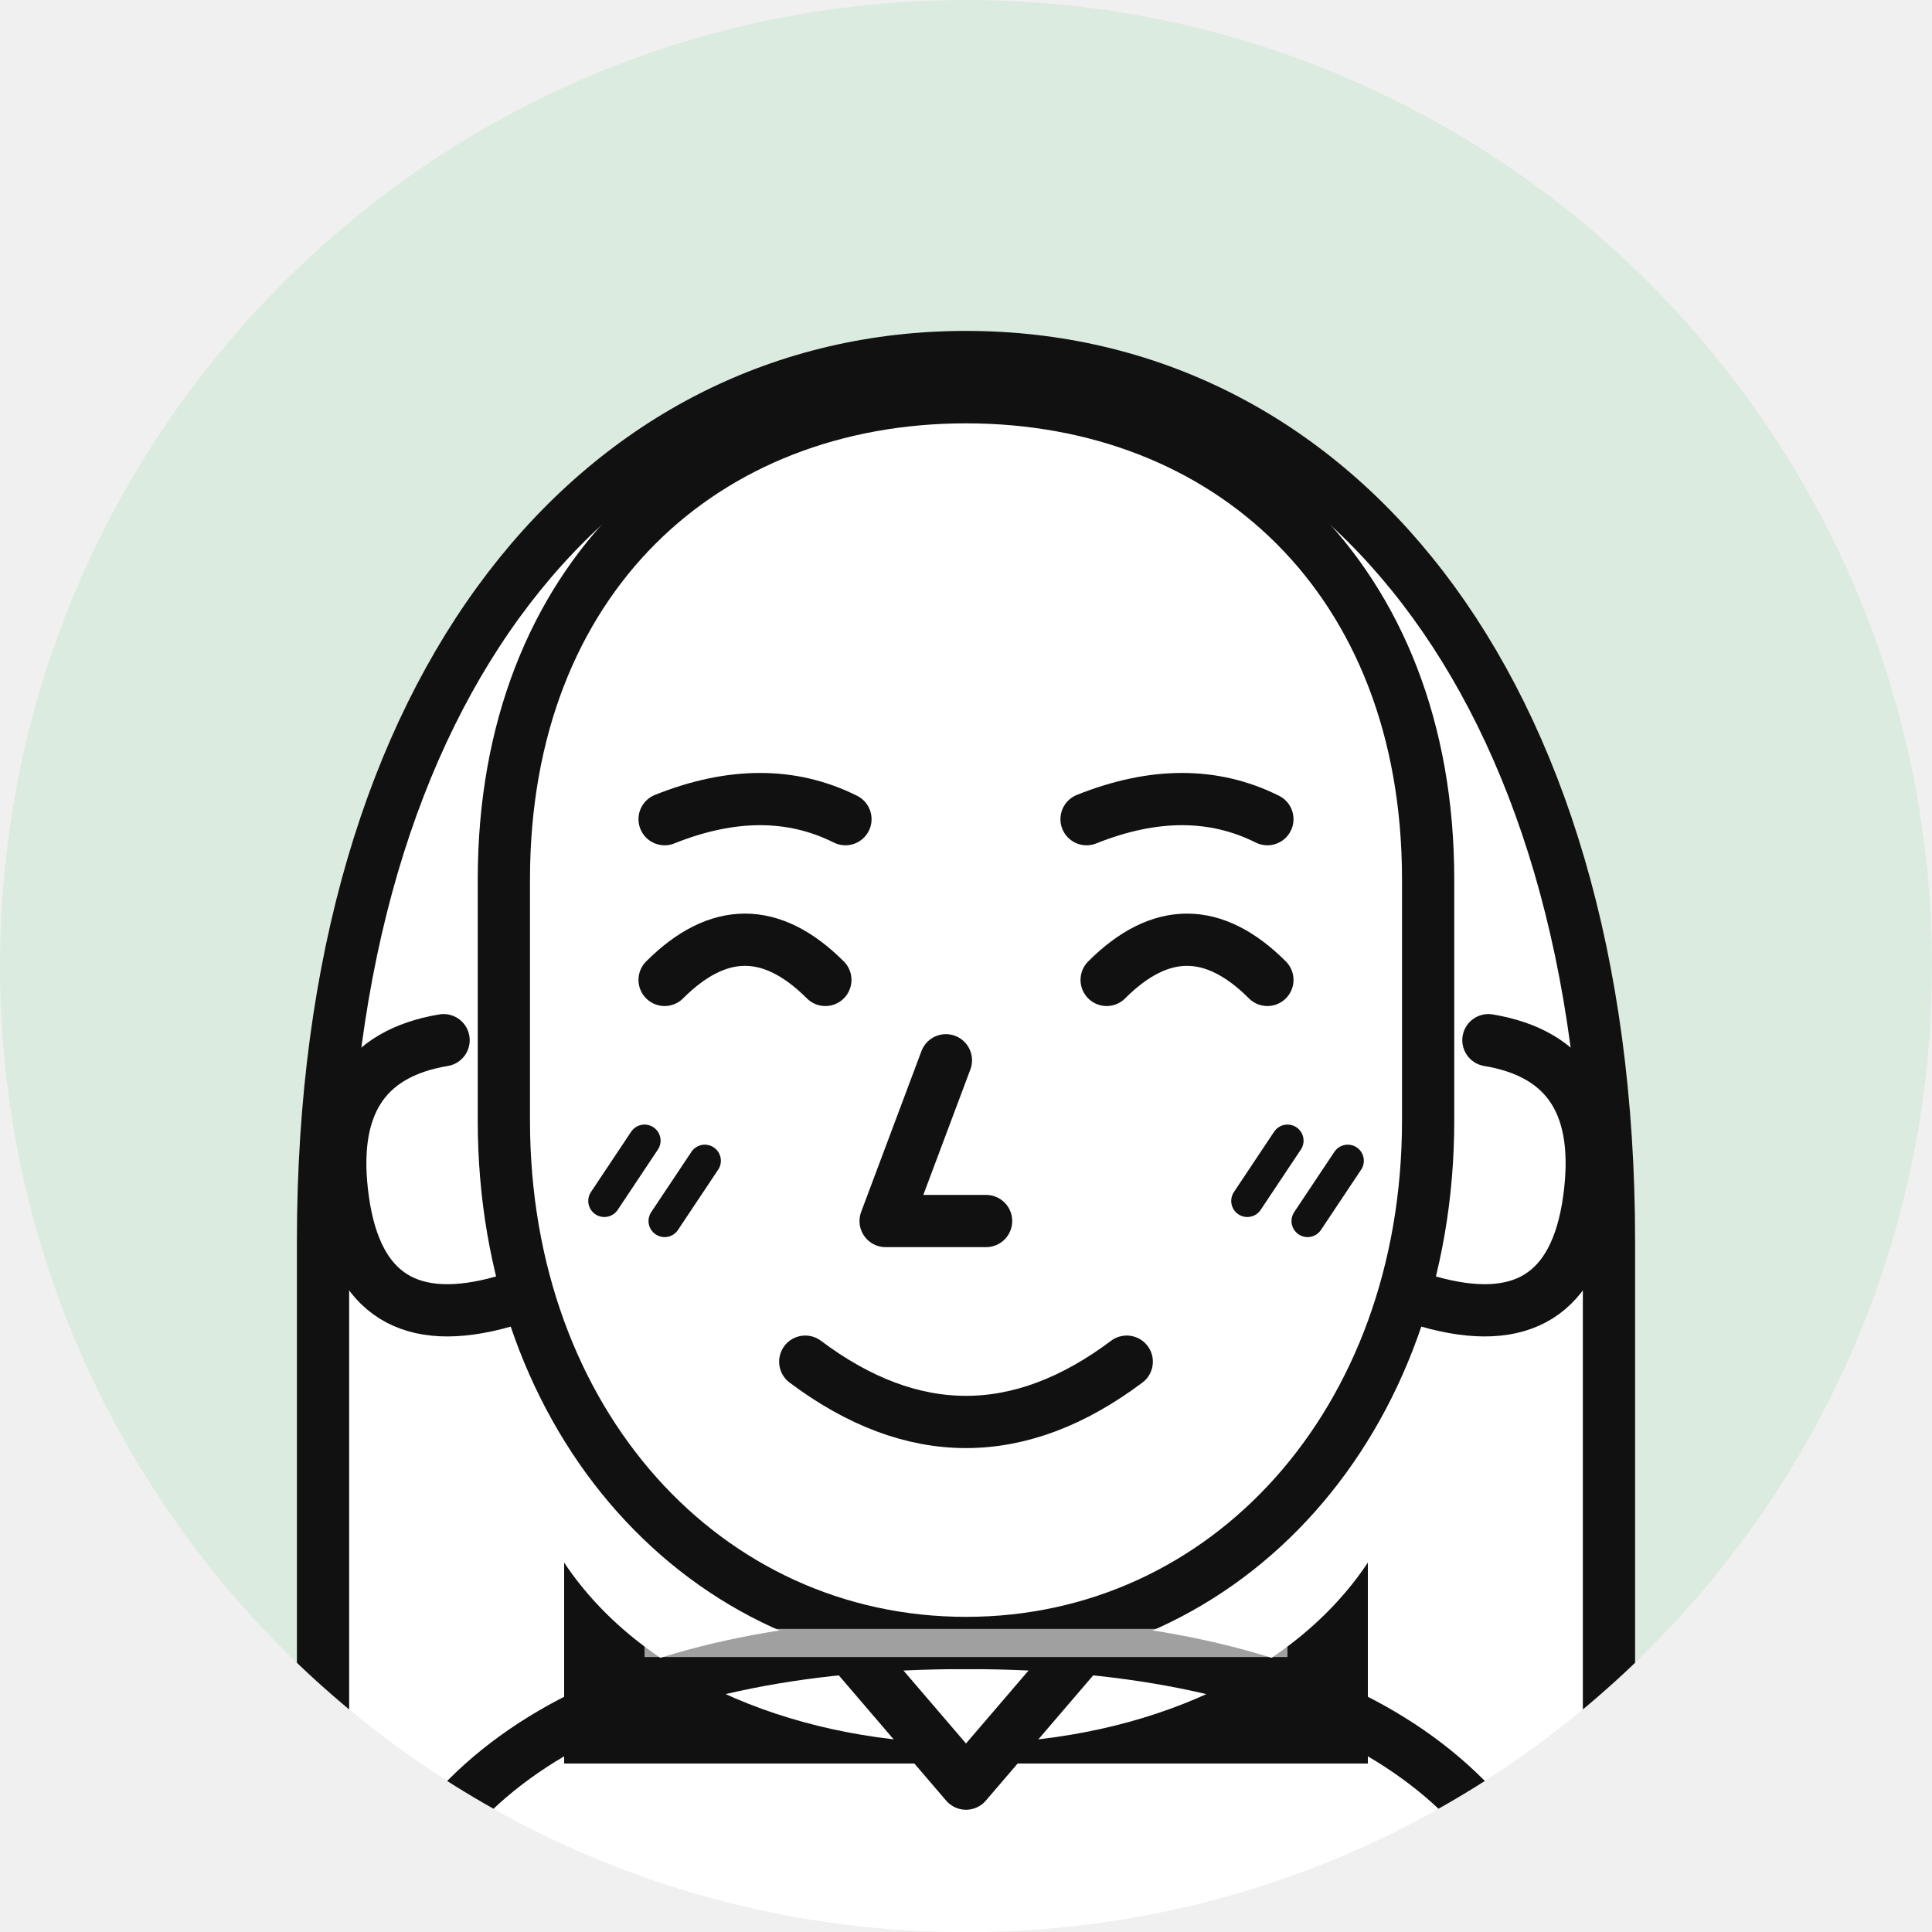
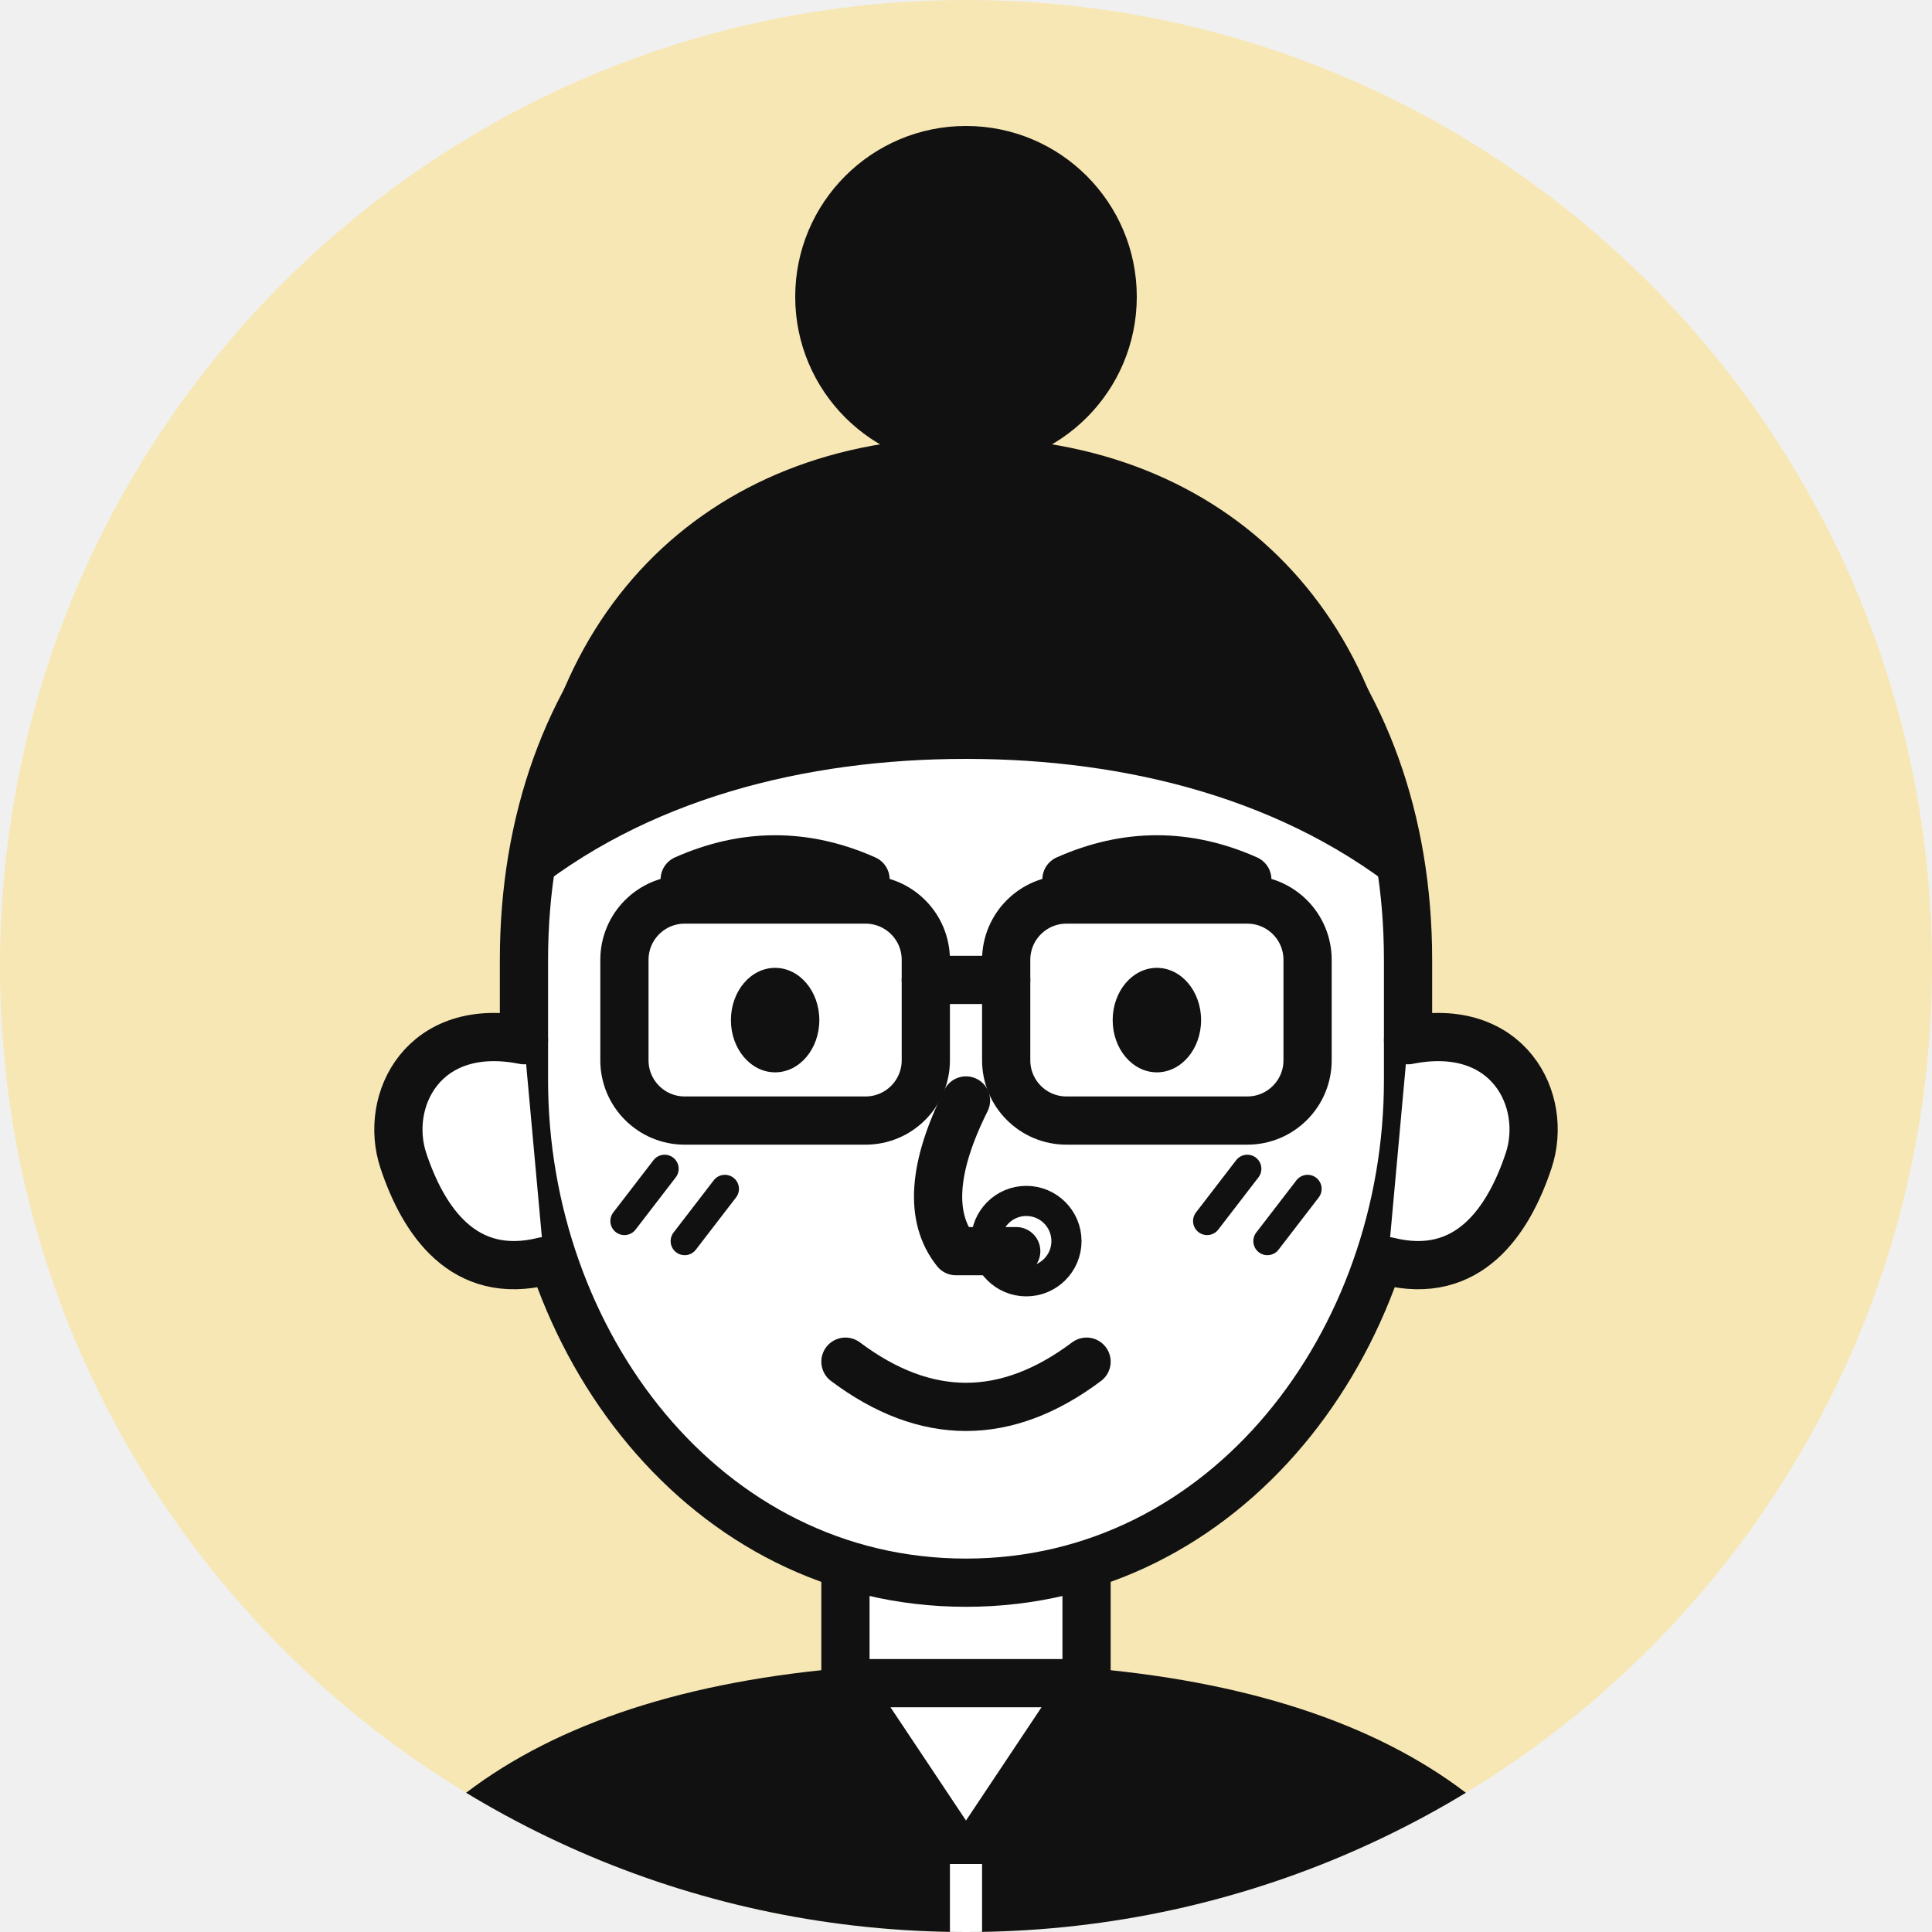
<svg xmlns="http://www.w3.org/2000/svg" viewBox="0 0 100 100">
  <defs>
    <clipPath id="c9">
      <circle cx="50" cy="50" r="50" />
    </clipPath>
  </defs>
  <g clip-path="url(#c9)">
-     <rect width="100" height="100" fill="#DCEBDF" />
+     <rect width="100" height="100" fill="#F7E7B4" />
    <g transform="translate(50 58) scale(1.04) translate(-50 -56)">
-       <path d="M18 62c0-28 14-44 32-44s32 16 32 44v38H18z" fill="#fff" stroke="#111" stroke-width="2.6" stroke-linecap="round" stroke-linejoin="round" />
-       <path d="M32 30q18-10 36 0" fill="none" stroke="#111" stroke-width="1.6" />
-       <path d="M20 100c2-12 13-18 30-18s28 6 30 18" fill="#fff" stroke="#111" stroke-width="2.6" stroke-linecap="round" stroke-linejoin="round" />
-       <path d="M44 82l6 7 6-7" fill="none" stroke="#111" stroke-width="2.6" stroke-linecap="round" stroke-linejoin="round" />
-       <path d="M24 52q-6 1-5 8t8 5" fill="#fff" stroke="#111" stroke-width="2.6" stroke-linecap="round" stroke-linejoin="round" />
-       <path d="M76 52q6 1 5 8t-8 5" fill="#fff" stroke="#111" stroke-width="2.6" stroke-linecap="round" stroke-linejoin="round" />
-       <path d="M27 44c0-15 10-24 23-24s23 9 23 24v12c0 15-10 26-23 26s-23-11-23-26z" fill="#fff" stroke="#111" stroke-width="2.6" stroke-linecap="round" stroke-linejoin="round" />
-       <path d="M49 53l-3 8h5" fill="none" stroke="#111" stroke-width="2.6" stroke-linecap="round" stroke-linejoin="round" />
-       <path d="M35 49q4-4 8 0M57 49q4-4 8 0" fill="none" stroke="#111" stroke-width="2.6" stroke-linecap="round" stroke-linejoin="round" />
-       <path d="M42 68q8 6 16 0" fill="none" stroke="#111" stroke-width="2.6" stroke-linecap="round" stroke-linejoin="round" />
-       <path d="M35 41q5-2 9 0M56 41q5-2 9 0" fill="none" stroke="#111" stroke-width="2.6" stroke-linecap="round" stroke-linejoin="round" />
-       <path d="M32 60l2-3M35 61l2-3M64 60l2-3M67 61l2-3" stroke="#111" stroke-width="1.6" stroke-linecap="round" />
-       <path d="M30 78c4 6 12 9 20 9s16-3 20-9v10H30z" fill="#111" />
-       <path d="M34 82h32" stroke="#fff" stroke-width="1.4" opacity=".6" />
+       <circle cx="50" cy="15" r="8.5" fill="#111" />
+       <path d="M18 100c3-11 14-17 32-17s29 6 32 17" fill="#111" />
+       <path d="M44 84l6 9 6-9" fill="#fff" stroke="#111" stroke-width="2.4" stroke-linecap="round" stroke-linejoin="round" />
+       <path d="M50 93v7" stroke="#fff" stroke-width="1.6" />
+       <path d="M44 76v8h12v-8" fill="#fff" stroke="#111" stroke-width="2.4" stroke-linecap="round" stroke-linejoin="round" />
+       <path d="M28 48c0-14 9-24 22-24s22 10 22 24v6c0 13-9 25-22 25s-22-12-22-25z" fill="#fff" stroke="#111" stroke-width="2.4" stroke-linecap="round" stroke-linejoin="round" />
+       <path d="M28 52c-5-1-7 3-6 6s3 6 7 5M72 52c5-1 7 3 6 6s-3 6-7 5" fill="#fff" stroke="#111" stroke-width="2.4" stroke-linecap="round" stroke-linejoin="round" />
+       <ellipse cx="40.5" cy="51" rx="2.2" ry="2.6" fill="#111" />
+       <ellipse cx="59.5" cy="51" rx="2.2" ry="2.6" fill="#111" />
+       <path d="M36 44q4.5-2 9 0M55 44q4.5-2 9 0" fill="none" stroke="#111" stroke-width="2.4" stroke-linecap="round" stroke-linejoin="round" />
+       <path d="M50 55q-2.5 5-.5 7.5h3" fill="none" stroke="#111" stroke-width="2.4" stroke-linecap="round" stroke-linejoin="round" />
+       <path d="M44 68q6 4.5 12 0" fill="none" stroke="#111" stroke-width="2.4" stroke-linecap="round" stroke-linejoin="round" />
+       <path d="M33 61l2-2.6M36 62l2-2.6M62 61l2-2.6M65 62l2-2.6" stroke="#111" stroke-width="1.4" stroke-linecap="round" />
+       <path d="M28 45c0-14 9-23 22-23s22 9 22 23c-6-5-14-7-22-7s-16 2-22 7z" fill="#111" />
+       <rect x="33" y="45" width="15" height="11" rx="3" fill="none" stroke="#111" stroke-width="2.4" stroke-linecap="round" stroke-linejoin="round" />
+       <rect x="52" y="45" width="15" height="11" rx="3" fill="none" stroke="#111" stroke-width="2.4" stroke-linecap="round" stroke-linejoin="round" />
+       <path d="M48 49h4" stroke="#111" stroke-width="2.4" stroke-linecap="round" stroke-linejoin="round" />
+       <circle cx="53" cy="62" r="2" fill="none" stroke="#111" stroke-width="1.5" />
    </g>
  </g>
</svg>
